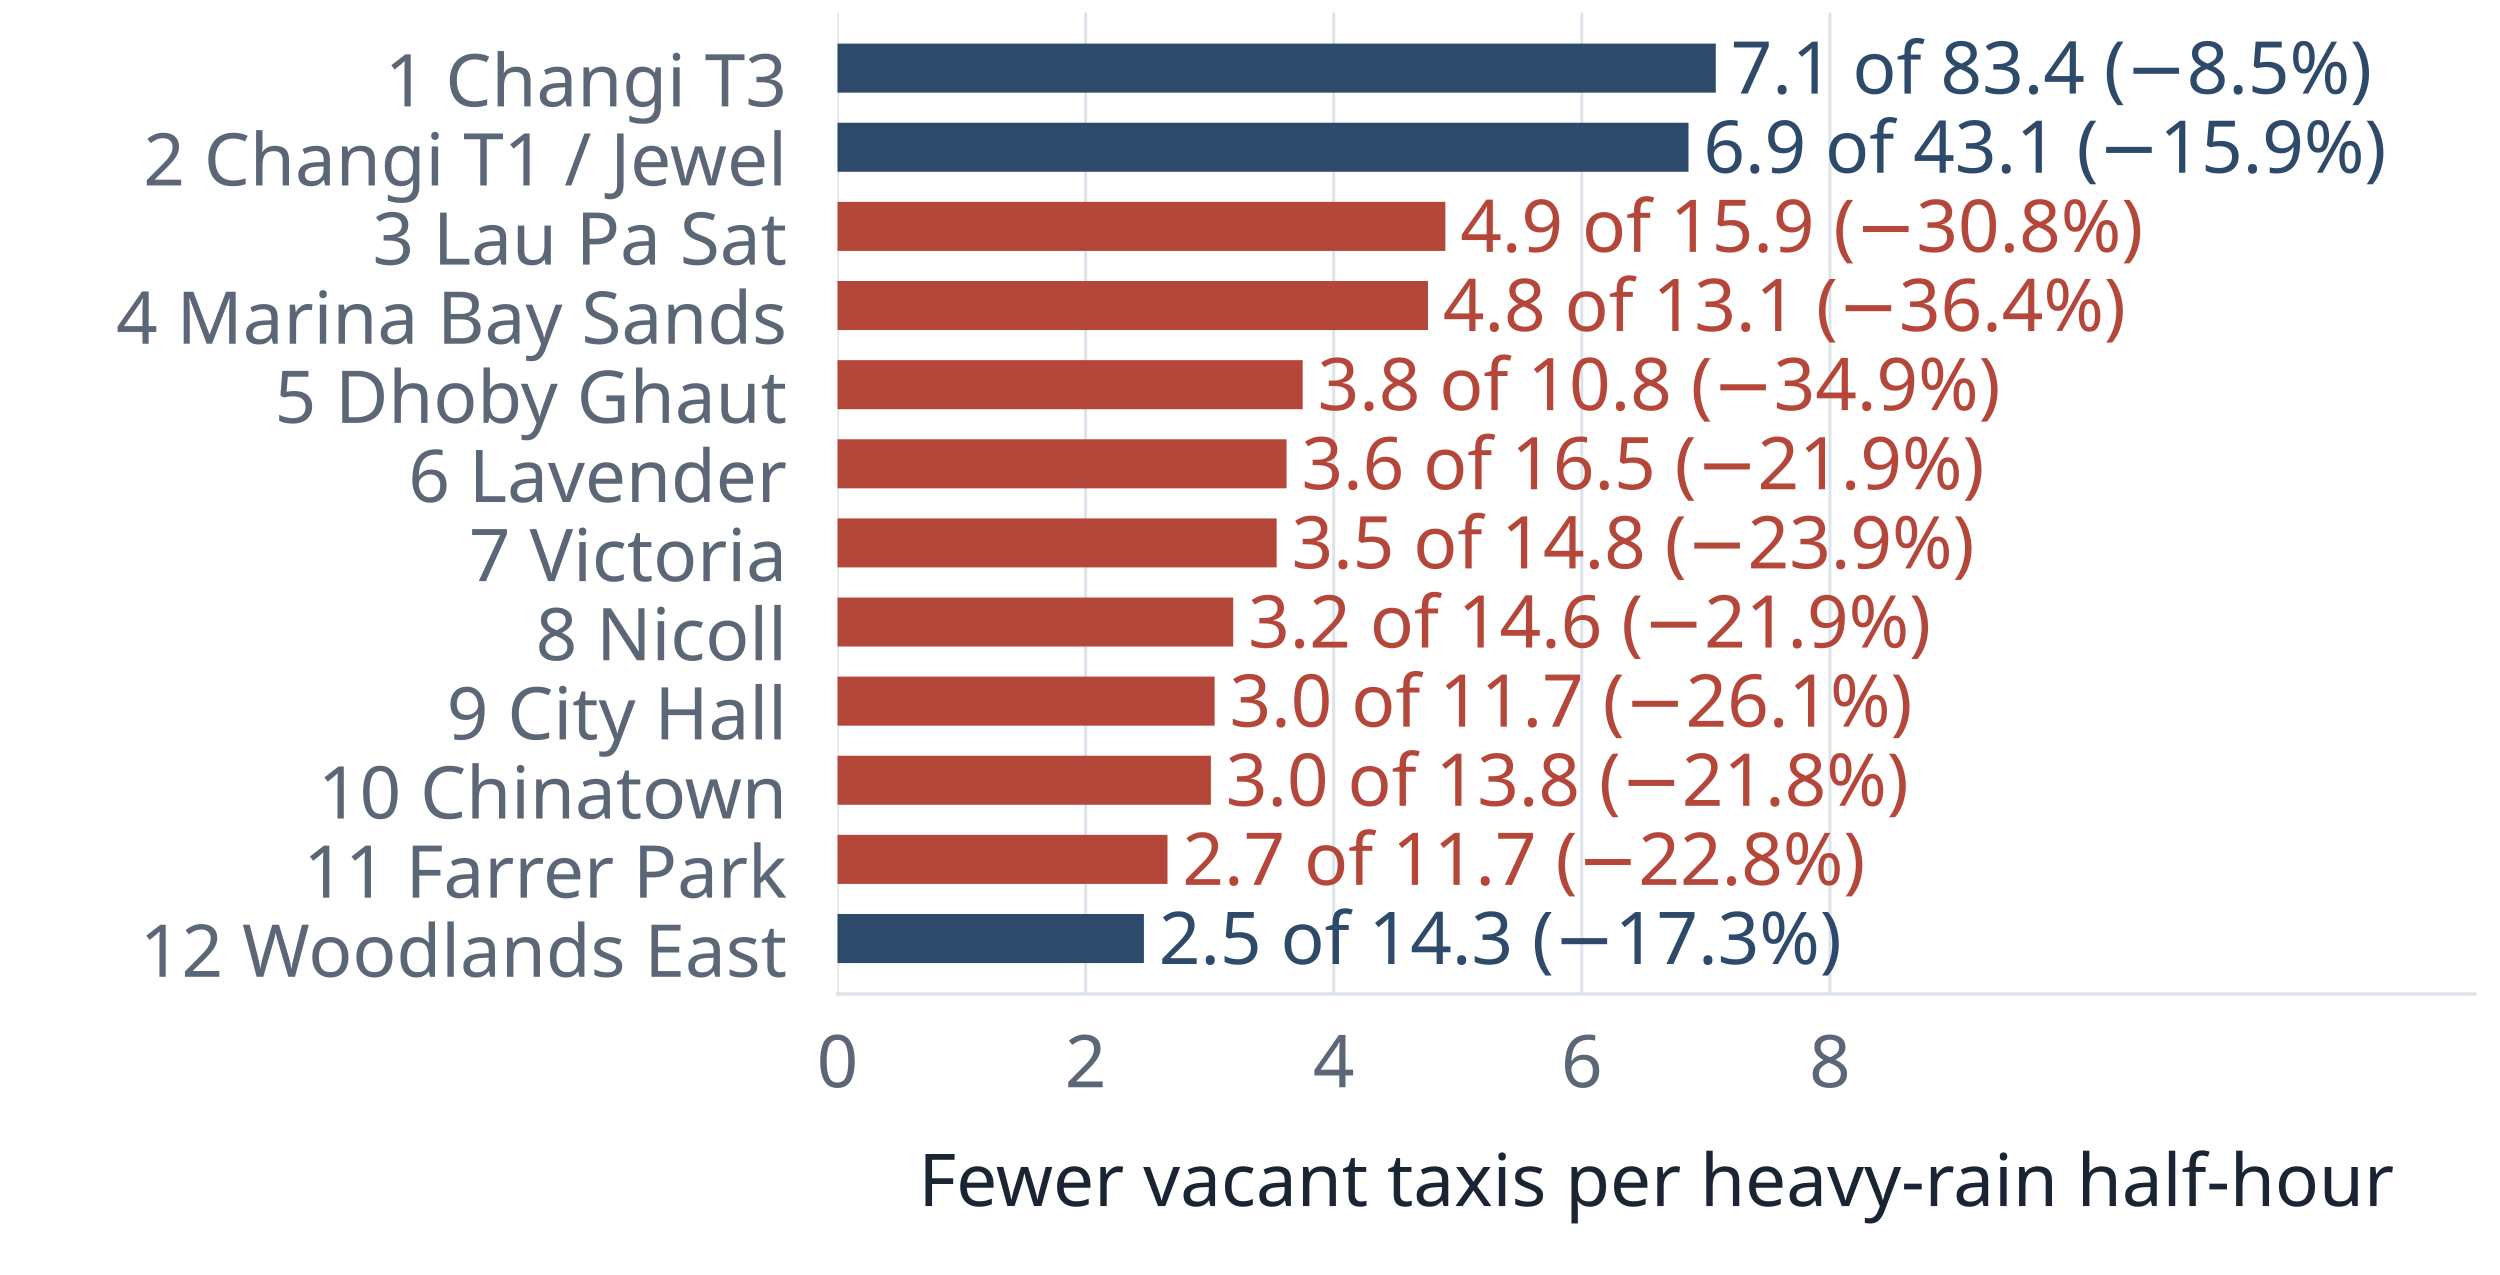
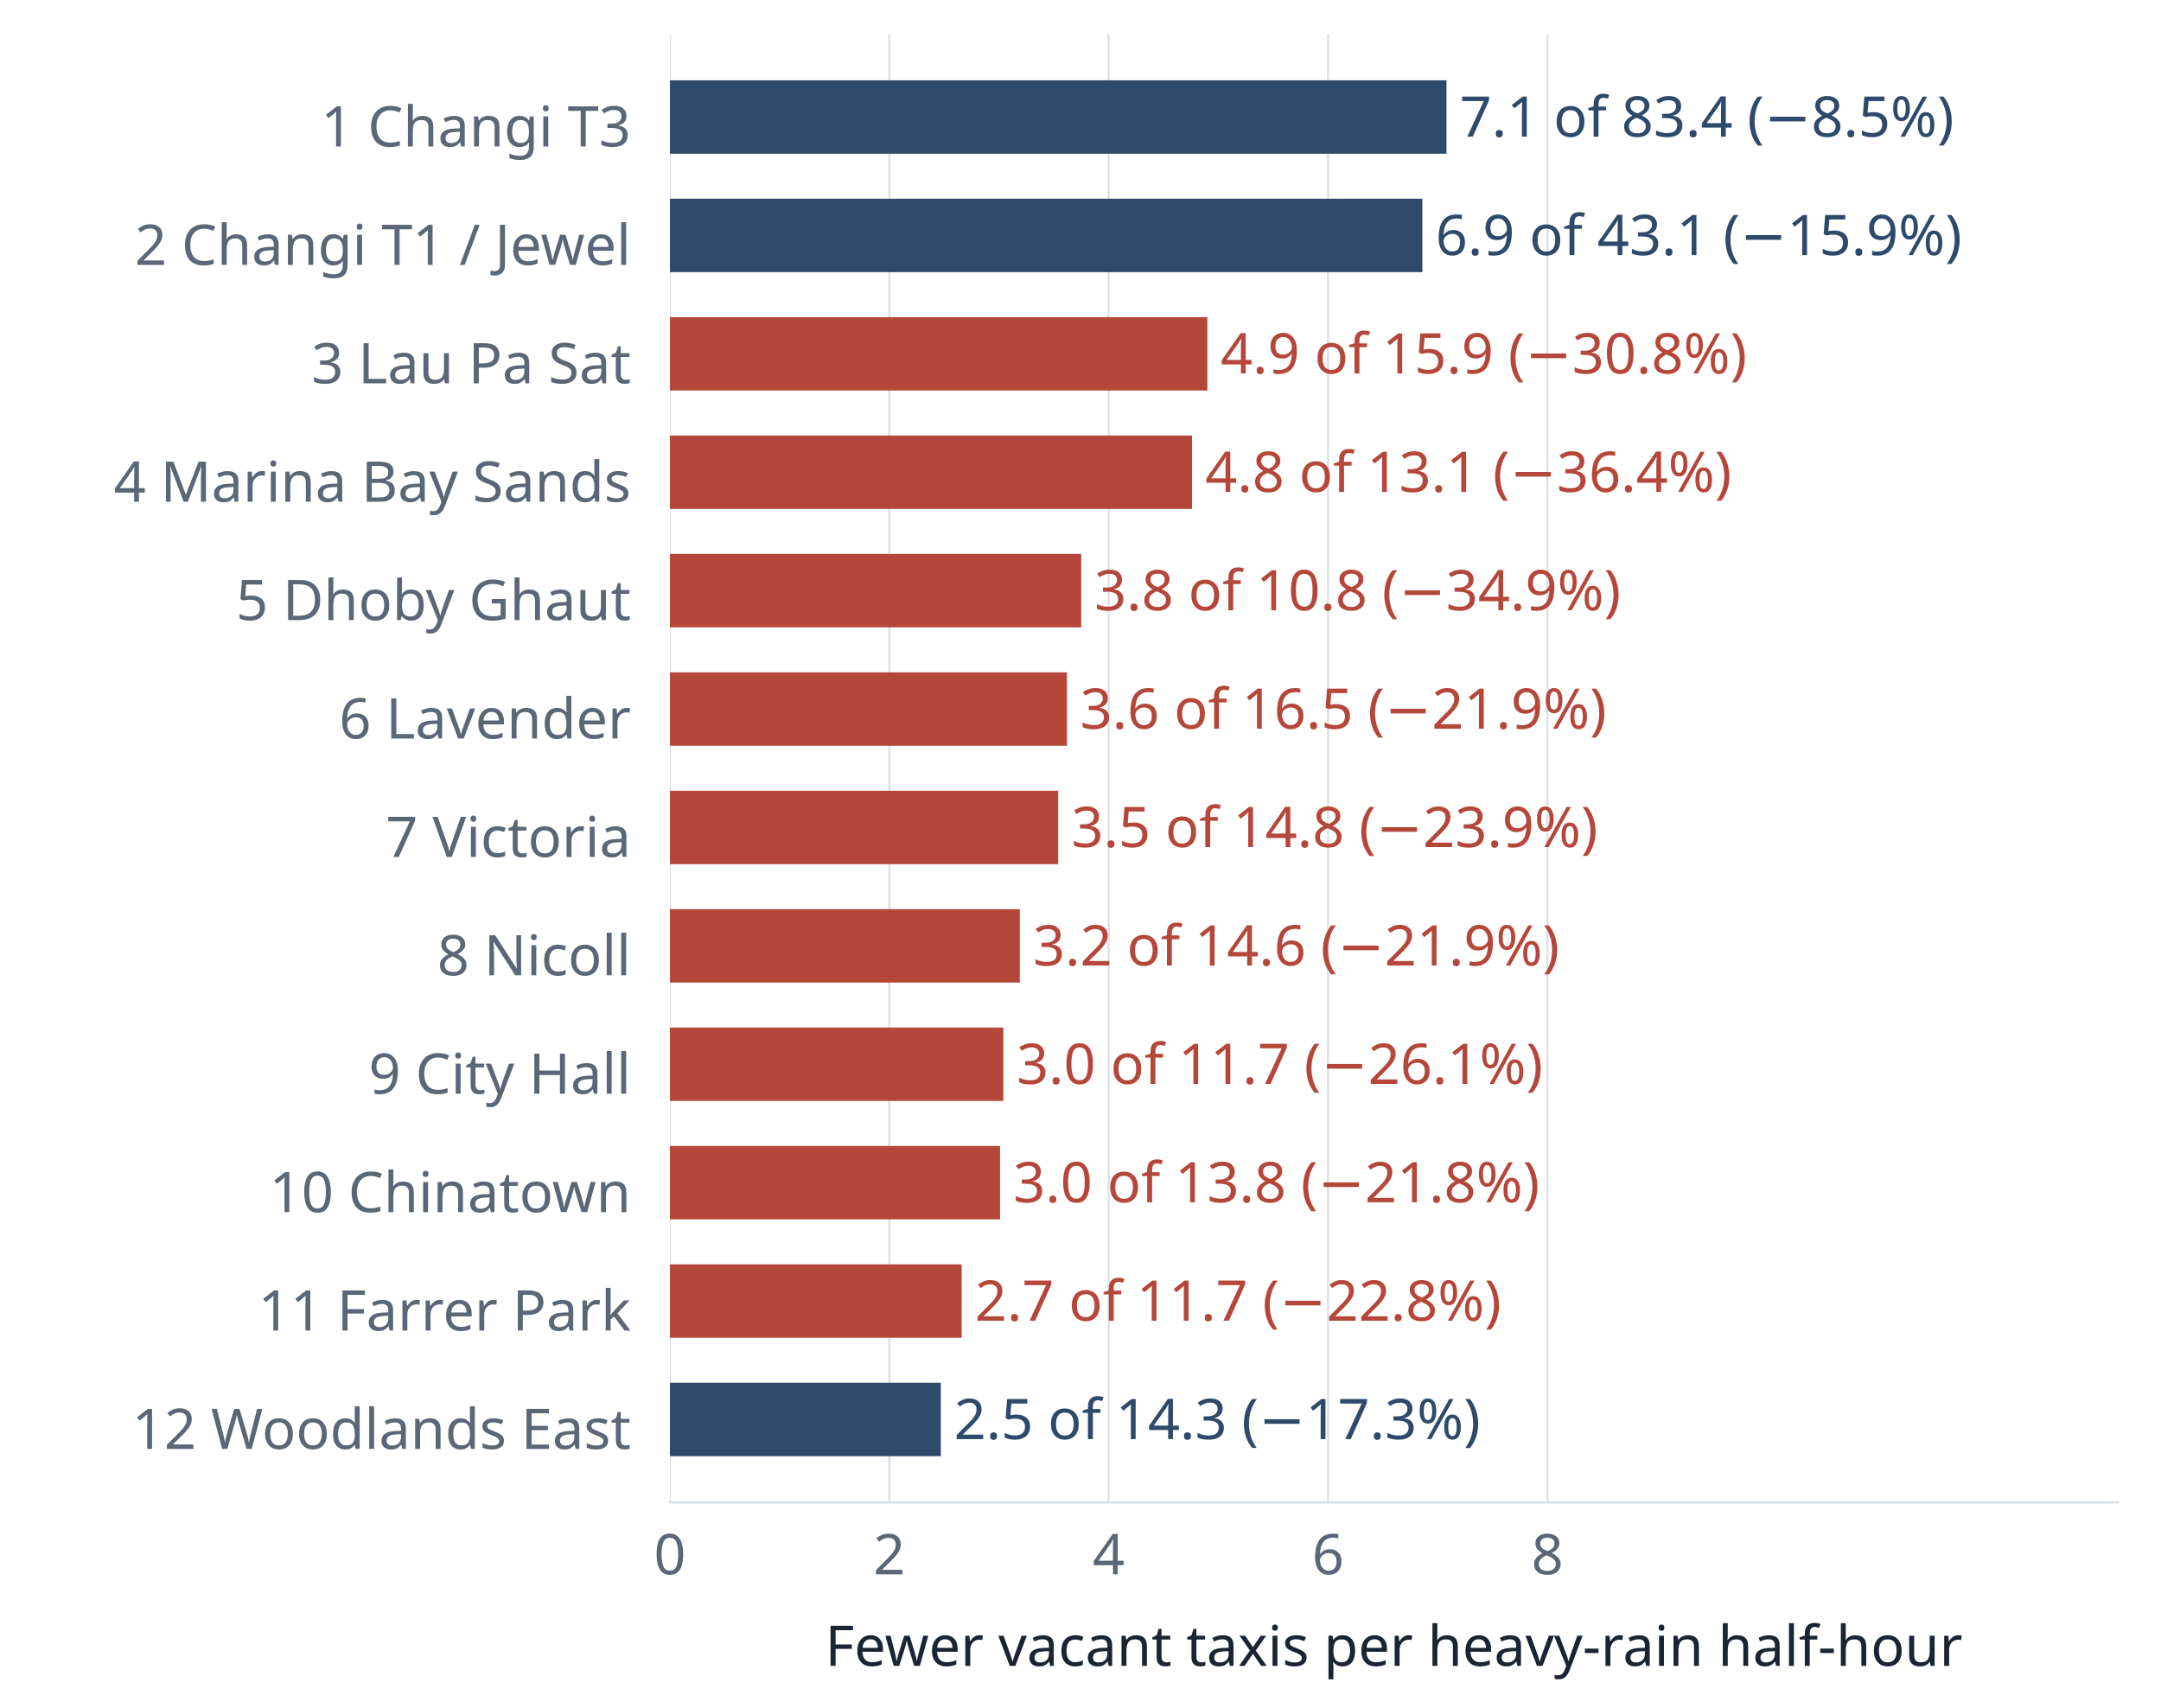
- <svg xmlns="http://www.w3.org/2000/svg" width="593.28pt" height="302.4pt" viewBox="0 0 593.28 302.4" version="1.1">
+ <svg xmlns="http://www.w3.org/2000/svg" width="665.28pt" height="525.6pt" viewBox="0 0 665.28 525.6" version="1.1">
  <defs>
    <style type="text/css">*{stroke-linejoin: round; stroke-linecap: butt}</style>
  </defs>
  <g id="figure_1">
    <g id="patch_1">
-       <path d="M 0 302.4  L 593.28 302.4  L 593.28 0  L 0 0  L 0 302.4  z " style="fill: none" />
+       <path d="M 0 525.6  L 665.28 525.6  L 665.28 0  L 0 0  L 0 525.6  z " style="fill: none" />
    </g>
    <g id="axes_1">
      <g id="patch_2">
-         <path d="M 198.749 235.872  L 587.347 235.872  L 587.347 3.024  L 198.749 3.024  L 198.749 235.872  z " style="fill: none" />
+         <path d="M 206.237 462.528  L 651.974 462.528  L 651.974 10.512  L 206.237 10.512  L 206.237 462.528  z " style="fill: none" />
      </g>
      <g id="matplotlib.axis_1">
        <g id="xtick_1">
          <g id="line2d_1">
-             <path d="M 198.749 235.872  L 198.749 3.024  " clip-path="url(#p75dbe4e0f1)" style="fill: none; stroke: #dde3ea; stroke-width: 0.7; stroke-linecap: square" />
+             <path d="M 206.237 462.528  L 206.237 10.512  " clip-path="url(#p46f346fc0a)" style="fill: none; stroke: #dde3ea; stroke-width: 0.7; stroke-linecap: square" />
          </g>
          <g id="line2d_2" />
          <g id="text_1">
-             <text style="font-size: 17.28px; font-family: 'Poppins'; text-anchor: middle; fill: #5b6676" x="198.749" y="258.016" transform="rotate(-0 198.7488 258.016)">0</text>
+             <text style="font-size: 17.28px; font-family: 'Poppins'; text-anchor: middle; fill: #5b6676" x="206.237" y="484.672" transform="rotate(-0 206.2368 484.672)">0</text>
          </g>
        </g>
        <g id="xtick_2">
          <g id="line2d_3">
-             <path d="M 257.627 235.872  L 257.627 3.024  " clip-path="url(#p75dbe4e0f1)" style="fill: none; stroke: #dde3ea; stroke-width: 0.7; stroke-linecap: square" />
+             <path d="M 273.773 462.528  L 273.773 10.512  " clip-path="url(#p46f346fc0a)" style="fill: none; stroke: #dde3ea; stroke-width: 0.7; stroke-linecap: square" />
          </g>
          <g id="line2d_4" />
          <g id="text_2">
-             <text style="font-size: 17.28px; font-family: 'Poppins'; text-anchor: middle; fill: #5b6676" x="257.627" y="258.016" transform="rotate(-0 257.6273 258.016)">2</text>
+             <text style="font-size: 17.28px; font-family: 'Poppins'; text-anchor: middle; fill: #5b6676" x="273.773" y="484.672" transform="rotate(-0 273.7728 484.672)">2</text>
          </g>
        </g>
        <g id="xtick_3">
          <g id="line2d_5">
-             <path d="M 316.506 235.872  L 316.506 3.024  " clip-path="url(#p75dbe4e0f1)" style="fill: none; stroke: #dde3ea; stroke-width: 0.7; stroke-linecap: square" />
+             <path d="M 341.309 462.528  L 341.309 10.512  " clip-path="url(#p46f346fc0a)" style="fill: none; stroke: #dde3ea; stroke-width: 0.7; stroke-linecap: square" />
          </g>
          <g id="line2d_6" />
          <g id="text_3">
-             <text style="font-size: 17.28px; font-family: 'Poppins'; text-anchor: middle; fill: #5b6676" x="316.506" y="258.016" transform="rotate(-0 316.5059 258.016)">4</text>
+             <text style="font-size: 17.28px; font-family: 'Poppins'; text-anchor: middle; fill: #5b6676" x="341.309" y="484.672" transform="rotate(-0 341.3088 484.672)">4</text>
          </g>
        </g>
        <g id="xtick_4">
          <g id="line2d_7">
-             <path d="M 375.384 235.872  L 375.384 3.024  " clip-path="url(#p75dbe4e0f1)" style="fill: none; stroke: #dde3ea; stroke-width: 0.7; stroke-linecap: square" />
+             <path d="M 408.845 462.528  L 408.845 10.512  " clip-path="url(#p46f346fc0a)" style="fill: none; stroke: #dde3ea; stroke-width: 0.7; stroke-linecap: square" />
          </g>
          <g id="line2d_8" />
          <g id="text_4">
-             <text style="font-size: 17.28px; font-family: 'Poppins'; text-anchor: middle; fill: #5b6676" x="375.384" y="258.016" transform="rotate(-0 375.3844 258.016)">6</text>
+             <text style="font-size: 17.28px; font-family: 'Poppins'; text-anchor: middle; fill: #5b6676" x="408.845" y="484.672" transform="rotate(-0 408.8448 484.672)">6</text>
          </g>
        </g>
        <g id="xtick_5">
          <g id="line2d_9">
-             <path d="M 434.263 235.872  L 434.263 3.024  " clip-path="url(#p75dbe4e0f1)" style="fill: none; stroke: #dde3ea; stroke-width: 0.7; stroke-linecap: square" />
+             <path d="M 476.381 462.528  L 476.381 10.512  " clip-path="url(#p46f346fc0a)" style="fill: none; stroke: #dde3ea; stroke-width: 0.7; stroke-linecap: square" />
          </g>
          <g id="line2d_10" />
          <g id="text_5">
-             <text style="font-size: 17.28px; font-family: 'Poppins'; text-anchor: middle; fill: #5b6676" x="434.263" y="258.016" transform="rotate(-0 434.263 258.016)">8</text>
+             <text style="font-size: 17.28px; font-family: 'Poppins'; text-anchor: middle; fill: #5b6676" x="476.381" y="484.672" transform="rotate(-0 476.3808 484.672)">8</text>
          </g>
        </g>
        <g id="text_6">
-           <text style="font-size: 17.28px; font-family: 'Poppins'; text-anchor: middle; fill: #1a2433" x="393.048" y="286.208" transform="rotate(-0 393.048 286.208)">Fewer vacant taxis per heavy-rain half-hour</text>
+           <text style="font-size: 17.28px; font-family: 'Poppins'; text-anchor: middle; fill: #1a2433" x="429.106" y="512.864" transform="rotate(-0 429.1056 512.864)">Fewer vacant taxis per heavy-rain half-hour</text>
        </g>
      </g>
      <g id="matplotlib.axis_2">
        <g id="ytick_1">
          <g id="line2d_11" />
          <g id="text_7">
-             <text style="font-size: 17.28px; font-family: 'Poppins'; text-anchor: end; fill: #5b6676" x="186.749" y="25.241" transform="rotate(-0 186.7488 25.24065)">1   Changi T3</text>
+             <text style="font-size: 17.28px; font-family: 'Poppins'; text-anchor: end; fill: #5b6676" x="194.237" y="45.101" transform="rotate(-0 194.2368 45.10103)">1   Changi T3</text>
          </g>
        </g>
        <g id="ytick_2">
          <g id="line2d_12" />
          <g id="text_8">
-             <text style="font-size: 17.28px; font-family: 'Poppins'; text-anchor: end; fill: #5b6676" x="186.749" y="44.019" transform="rotate(-0 186.7488 44.01871)">2   Changi T1 / Jewel</text>
+             <text style="font-size: 17.28px; font-family: 'Poppins'; text-anchor: end; fill: #5b6676" x="194.237" y="81.554" transform="rotate(-0 194.2368 81.55393)">2   Changi T1 / Jewel</text>
          </g>
        </g>
        <g id="ytick_3">
          <g id="line2d_13" />
          <g id="text_9">
-             <text style="font-size: 17.28px; font-family: 'Poppins'; text-anchor: end; fill: #5b6676" x="186.749" y="62.797" transform="rotate(-0 186.7488 62.79677)">3   Lau Pa Sat</text>
+             <text style="font-size: 17.28px; font-family: 'Poppins'; text-anchor: end; fill: #5b6676" x="194.237" y="118.007" transform="rotate(-0 194.2368 118.0068)">3   Lau Pa Sat</text>
          </g>
        </g>
        <g id="ytick_4">
          <g id="line2d_14" />
          <g id="text_10">
-             <text style="font-size: 17.28px; font-family: 'Poppins'; text-anchor: end; fill: #5b6676" x="186.749" y="81.575" transform="rotate(-0 186.7488 81.57484)">4   Marina Bay Sands</text>
+             <text style="font-size: 17.28px; font-family: 'Poppins'; text-anchor: end; fill: #5b6676" x="194.237" y="154.46" transform="rotate(-0 194.2368 154.4597)">4   Marina Bay Sands</text>
          </g>
        </g>
        <g id="ytick_5">
          <g id="line2d_15" />
          <g id="text_11">
-             <text style="font-size: 17.28px; font-family: 'Poppins'; text-anchor: end; fill: #5b6676" x="186.749" y="100.353" transform="rotate(-0 186.7488 100.3529)">5   Dhoby Ghaut</text>
+             <text style="font-size: 17.28px; font-family: 'Poppins'; text-anchor: end; fill: #5b6676" x="194.237" y="190.913" transform="rotate(-0 194.2368 190.9126)">5   Dhoby Ghaut</text>
          </g>
        </g>
        <g id="ytick_6">
          <g id="line2d_16" />
          <g id="text_12">
-             <text style="font-size: 17.28px; font-family: 'Poppins'; text-anchor: end; fill: #5b6676" x="186.749" y="119.131" transform="rotate(-0 186.7488 119.131)">6   Lavender</text>
+             <text style="font-size: 17.28px; font-family: 'Poppins'; text-anchor: end; fill: #5b6676" x="194.237" y="227.366" transform="rotate(-0 194.2368 227.3655)">6   Lavender</text>
          </g>
        </g>
        <g id="ytick_7">
          <g id="line2d_17" />
          <g id="text_13">
-             <text style="font-size: 17.28px; font-family: 'Poppins'; text-anchor: end; fill: #5b6676" x="186.749" y="137.909" transform="rotate(-0 186.7488 137.909)">7   Victoria</text>
+             <text style="font-size: 17.28px; font-family: 'Poppins'; text-anchor: end; fill: #5b6676" x="194.237" y="263.818" transform="rotate(-0 194.2368 263.8185)">7   Victoria</text>
          </g>
        </g>
        <g id="ytick_8">
          <g id="line2d_18" />
          <g id="text_14">
-             <text style="font-size: 17.28px; font-family: 'Poppins'; text-anchor: end; fill: #5b6676" x="186.749" y="156.687" transform="rotate(-0 186.7488 156.6871)">8   Nicoll</text>
+             <text style="font-size: 17.28px; font-family: 'Poppins'; text-anchor: end; fill: #5b6676" x="194.237" y="300.271" transform="rotate(-0 194.2368 300.2714)">8   Nicoll</text>
          </g>
        </g>
        <g id="ytick_9">
          <g id="line2d_19" />
          <g id="text_15">
-             <text style="font-size: 17.28px; font-family: 'Poppins'; text-anchor: end; fill: #5b6676" x="186.749" y="175.465" transform="rotate(-0 186.7488 175.4652)">9   City Hall</text>
+             <text style="font-size: 17.28px; font-family: 'Poppins'; text-anchor: end; fill: #5b6676" x="194.237" y="336.724" transform="rotate(-0 194.2368 336.7243)">9   City Hall</text>
          </g>
        </g>
        <g id="ytick_10">
          <g id="line2d_20" />
          <g id="text_16">
-             <text style="font-size: 17.28px; font-family: 'Poppins'; text-anchor: end; fill: #5b6676" x="186.749" y="194.243" transform="rotate(-0 186.7488 194.2432)">10   Chinatown</text>
+             <text style="font-size: 17.28px; font-family: 'Poppins'; text-anchor: end; fill: #5b6676" x="194.237" y="373.177" transform="rotate(-0 194.2368 373.1772)">10   Chinatown</text>
          </g>
        </g>
        <g id="ytick_11">
          <g id="line2d_21" />
          <g id="text_17">
-             <text style="font-size: 17.28px; font-family: 'Poppins'; text-anchor: end; fill: #5b6676" x="186.749" y="213.021" transform="rotate(-0 186.7488 213.0213)">11   Farrer Park</text>
+             <text style="font-size: 17.28px; font-family: 'Poppins'; text-anchor: end; fill: #5b6676" x="194.237" y="409.63" transform="rotate(-0 194.2368 409.6301)">11   Farrer Park</text>
          </g>
        </g>
        <g id="ytick_12">
          <g id="line2d_22" />
          <g id="text_18">
-             <text style="font-size: 17.28px; font-family: 'Poppins'; text-anchor: end; fill: #5b6676" x="186.749" y="231.799" transform="rotate(-0 186.7488 231.7994)">12   Woodlands East</text>
+             <text style="font-size: 17.28px; font-family: 'Poppins'; text-anchor: end; fill: #5b6676" x="194.237" y="446.083" transform="rotate(-0 194.2368 446.083)">12   Woodlands East</text>
          </g>
        </g>
      </g>
      <g id="patch_3">
-         <path d="M 198.749 235.872  L 587.347 235.872  " style="fill: none; stroke: #dde3ea; stroke-width: 0.8; stroke-linejoin: miter; stroke-linecap: square" />
+         <path d="M 206.237 462.528  L 651.974 462.528  " style="fill: none; stroke: #dde3ea; stroke-width: 0.8; stroke-linejoin: miter; stroke-linecap: square" />
      </g>
      <g id="bar-0">
-         <path d="M 198.749 21.99  L 407.179 21.99  L 407.179 10.347  L 198.749 10.347  z " clip-path="url(#p75dbe4e0f1)" style="fill: #2e4a6b" />
+         <path d="M 206.237 47.329  L 445.314 47.329  L 445.314 24.729  L 206.237 24.729  z " clip-path="url(#p46f346fc0a)" style="fill: #2e4a6b" />
      </g>
      <g id="bar-1">
-         <path d="M 198.749 40.768  L 400.702 40.768  L 400.702 29.126  L 198.749 29.126  z " clip-path="url(#p75dbe4e0f1)" style="fill: #2e4a6b" />
+         <path d="M 206.237 83.782  L 437.885 83.782  L 437.885 61.182  L 206.237 61.182  z " clip-path="url(#p46f346fc0a)" style="fill: #2e4a6b" />
      </g>
      <g id="bar-2">
-         <path d="M 198.749 59.546  L 343.001 59.546  L 343.001 47.904  L 198.749 47.904  z " clip-path="url(#p75dbe4e0f1)" style="fill: #b5473a" />
+         <path d="M 206.237 120.235  L 371.7 120.235  L 371.7 97.634  L 206.237 97.634  z " clip-path="url(#p46f346fc0a)" style="fill: #b5473a" />
      </g>
      <g id="bar-3">
-         <path d="M 198.749 78.324  L 338.88 78.324  L 338.88 66.682  L 198.749 66.682  z " clip-path="url(#p75dbe4e0f1)" style="fill: #b5473a" />
+         <path d="M 206.237 156.688  L 366.972 156.688  L 366.972 134.087  L 206.237 134.087  z " clip-path="url(#p46f346fc0a)" style="fill: #b5473a" />
      </g>
      <g id="bar-4">
-         <path d="M 198.749 97.102  L 309.146 97.102  L 309.146 85.46  L 198.749 85.46  z " clip-path="url(#p75dbe4e0f1)" style="fill: #b5473a" />
+         <path d="M 206.237 193.141  L 332.867 193.141  L 332.867 170.54  L 206.237 170.54  z " clip-path="url(#p46f346fc0a)" style="fill: #b5473a" />
      </g>
      <g id="bar-5">
-         <path d="M 198.749 115.88  L 305.319 115.88  L 305.319 104.238  L 198.749 104.238  z " clip-path="url(#p75dbe4e0f1)" style="fill: #b5473a" />
+         <path d="M 206.237 229.594  L 328.477 229.594  L 328.477 206.993  L 206.237 206.993  z " clip-path="url(#p46f346fc0a)" style="fill: #b5473a" />
      </g>
      <g id="bar-6">
-         <path d="M 198.749 134.658  L 302.964 134.658  L 302.964 123.016  L 198.749 123.016  z " clip-path="url(#p75dbe4e0f1)" style="fill: #b5473a" />
+         <path d="M 206.237 266.047  L 325.776 266.047  L 325.776 243.446  L 206.237 243.446  z " clip-path="url(#p46f346fc0a)" style="fill: #b5473a" />
      </g>
      <g id="bar-7">
-         <path d="M 198.749 153.436  L 292.66 153.436  L 292.66 141.794  L 198.749 141.794  z " clip-path="url(#p75dbe4e0f1)" style="fill: #b5473a" />
+         <path d="M 206.237 302.5  L 313.957 302.5  L 313.957 279.899  L 206.237 279.899  z " clip-path="url(#p46f346fc0a)" style="fill: #b5473a" />
      </g>
      <g id="bar-8">
-         <path d="M 198.749 172.214  L 288.244 172.214  L 288.244 160.572  L 198.749 160.572  z " clip-path="url(#p75dbe4e0f1)" style="fill: #b5473a" />
+         <path d="M 206.237 338.953  L 308.892 338.953  L 308.892 316.352  L 206.237 316.352  z " clip-path="url(#p46f346fc0a)" style="fill: #b5473a" />
      </g>
      <g id="bar-9">
-         <path d="M 198.749 190.992  L 287.361 190.992  L 287.361 179.35  L 198.749 179.35  z " clip-path="url(#p75dbe4e0f1)" style="fill: #b5473a" />
+         <path d="M 206.237 375.406  L 307.878 375.406  L 307.878 352.805  L 206.237 352.805  z " clip-path="url(#p46f346fc0a)" style="fill: #b5473a" />
      </g>
      <g id="bar-10">
-         <path d="M 198.749 209.77  L 277.057 209.77  L 277.057 198.128  L 198.749 198.128  z " clip-path="url(#p75dbe4e0f1)" style="fill: #b5473a" />
+         <path d="M 206.237 411.858  L 296.06 411.858  L 296.06 389.258  L 206.237 389.258  z " clip-path="url(#p46f346fc0a)" style="fill: #b5473a" />
      </g>
      <g id="bar-11">
-         <path d="M 198.749 228.549  L 271.464 228.549  L 271.464 216.906  L 198.749 216.906  z " clip-path="url(#p75dbe4e0f1)" style="fill: #2e4a6b" />
+         <path d="M 206.237 448.311  L 289.644 448.311  L 289.644 425.711  L 206.237 425.711  z " clip-path="url(#p46f346fc0a)" style="fill: #2e4a6b" />
      </g>
      <g id="barlabel-0">
-         <text style="font-size: 17.28px; font-family: 'Poppins'; text-anchor: start; fill: #2e4a6b" x="410.712" y="22.217" transform="rotate(-0 410.7116 22.21664)">7.1 of 83.4 (−8.5%)</text>
+         <text style="font-size: 17.28px; font-family: 'Poppins'; text-anchor: start; fill: #2e4a6b" x="449.366" y="42.077" transform="rotate(-0 449.3664 42.07703)">7.1 of 83.4 (−8.5%)</text>
      </g>
      <g id="barlabel-1">
-         <text style="font-size: 17.28px; font-family: 'Poppins'; text-anchor: start; fill: #2e4a6b" x="404.235" y="40.995" transform="rotate(-0 404.2349 40.99471)">6.9 of 43.1 (−15.9%)</text>
+         <text style="font-size: 17.28px; font-family: 'Poppins'; text-anchor: start; fill: #2e4a6b" x="441.937" y="78.53" transform="rotate(-0 441.9374 78.52993)">6.9 of 43.1 (−15.9%)</text>
      </g>
      <g id="barlabel-2">
-         <text style="font-size: 17.28px; font-family: 'Poppins'; text-anchor: start; fill: #b5473a" x="346.534" y="59.773" transform="rotate(-0 346.5339 59.77277)">4.9 of 15.9 (−30.8%)</text>
+         <text style="font-size: 17.28px; font-family: 'Poppins'; text-anchor: start; fill: #b5473a" x="375.752" y="114.983" transform="rotate(-0 375.7522 114.9828)">4.9 of 15.9 (−30.8%)</text>
      </g>
      <g id="barlabel-3">
-         <text style="font-size: 17.28px; font-family: 'Poppins'; text-anchor: start; fill: #b5473a" x="342.412" y="78.551" transform="rotate(-0 342.4125 78.55084)">4.8 of 13.1 (−36.4%)</text>
+         <text style="font-size: 17.28px; font-family: 'Poppins'; text-anchor: start; fill: #b5473a" x="371.025" y="151.436" transform="rotate(-0 371.0246 151.4357)">4.8 of 13.1 (−36.4%)</text>
      </g>
      <g id="barlabel-4">
-         <text style="font-size: 17.28px; font-family: 'Poppins'; text-anchor: start; fill: #b5473a" x="312.679" y="97.329" transform="rotate(-0 312.6788 97.3289)">3.8 of 10.8 (−34.9%)</text>
+         <text style="font-size: 17.28px; font-family: 'Poppins'; text-anchor: start; fill: #b5473a" x="336.919" y="187.889" transform="rotate(-0 336.919 187.8886)">3.8 of 10.8 (−34.9%)</text>
      </g>
      <g id="barlabel-5">
-         <text style="font-size: 17.28px; font-family: 'Poppins'; text-anchor: start; fill: #b5473a" x="308.852" y="116.107" transform="rotate(-0 308.8517 116.107)">3.6 of 16.5 (−21.9%)</text>
+         <text style="font-size: 17.28px; font-family: 'Poppins'; text-anchor: start; fill: #b5473a" x="332.529" y="224.342" transform="rotate(-0 332.5291 224.3415)">3.6 of 16.5 (−21.9%)</text>
      </g>
      <g id="barlabel-6">
-         <text style="font-size: 17.28px; font-family: 'Poppins'; text-anchor: start; fill: #b5473a" x="306.497" y="134.885" transform="rotate(-0 306.4965 134.885)">3.5 of 14.8 (−23.9%)</text>
+         <text style="font-size: 17.28px; font-family: 'Poppins'; text-anchor: start; fill: #b5473a" x="329.828" y="260.794" transform="rotate(-0 329.8277 260.7945)">3.5 of 14.8 (−23.9%)</text>
      </g>
      <g id="barlabel-7">
-         <text style="font-size: 17.28px; font-family: 'Poppins'; text-anchor: start; fill: #b5473a" x="296.193" y="153.663" transform="rotate(-0 296.1928 153.6631)">3.2 of 14.6 (−21.9%)</text>
+         <text style="font-size: 17.28px; font-family: 'Poppins'; text-anchor: start; fill: #b5473a" x="318.009" y="297.247" transform="rotate(-0 318.0089 297.2474)">3.2 of 14.6 (−21.9%)</text>
      </g>
      <g id="barlabel-8">
-         <text style="font-size: 17.28px; font-family: 'Poppins'; text-anchor: start; fill: #b5473a" x="291.777" y="172.441" transform="rotate(-0 291.7769 172.4412)">3.0 of 11.7 (−26.1%)</text>
+         <text style="font-size: 17.28px; font-family: 'Poppins'; text-anchor: start; fill: #b5473a" x="312.944" y="333.7" transform="rotate(-0 312.9437 333.7003)">3.0 of 11.7 (−26.1%)</text>
      </g>
      <g id="barlabel-9">
-         <text style="font-size: 17.28px; font-family: 'Poppins'; text-anchor: start; fill: #b5473a" x="290.894" y="191.219" transform="rotate(-0 290.8937 191.2192)">3.0 of 13.8 (−21.8%)</text>
+         <text style="font-size: 17.28px; font-family: 'Poppins'; text-anchor: start; fill: #b5473a" x="311.931" y="370.153" transform="rotate(-0 311.9306 370.1532)">3.0 of 13.8 (−21.8%)</text>
      </g>
      <g id="barlabel-10">
-         <text style="font-size: 17.28px; font-family: 'Poppins'; text-anchor: start; fill: #b5473a" x="280.59" y="209.997" transform="rotate(-0 280.59 209.9973)">2.7 of 11.7 (−22.8%)</text>
+         <text style="font-size: 17.28px; font-family: 'Poppins'; text-anchor: start; fill: #b5473a" x="300.112" y="406.606" transform="rotate(-0 300.1118 406.6061)">2.7 of 11.7 (−22.8%)</text>
      </g>
      <g id="barlabel-11">
-         <text style="font-size: 17.28px; font-family: 'Poppins'; text-anchor: start; fill: #2e4a6b" x="274.997" y="228.775" transform="rotate(-0 274.9965 228.7754)">2.5 of 14.3 (−17.3%)</text>
+         <text style="font-size: 17.28px; font-family: 'Poppins'; text-anchor: start; fill: #2e4a6b" x="293.696" y="443.059" transform="rotate(-0 293.6959 443.059)">2.5 of 14.3 (−17.3%)</text>
      </g>
    </g>
  </g>
  <defs>
-     <clipPath id="p75dbe4e0f1">
-       <rect x="198.749" y="3.024" width="388.598" height="232.848" />
+     <clipPath id="p46f346fc0a">
+       <rect x="206.237" y="10.512" width="445.738" height="452.016" />
    </clipPath>
  </defs>
</svg>
